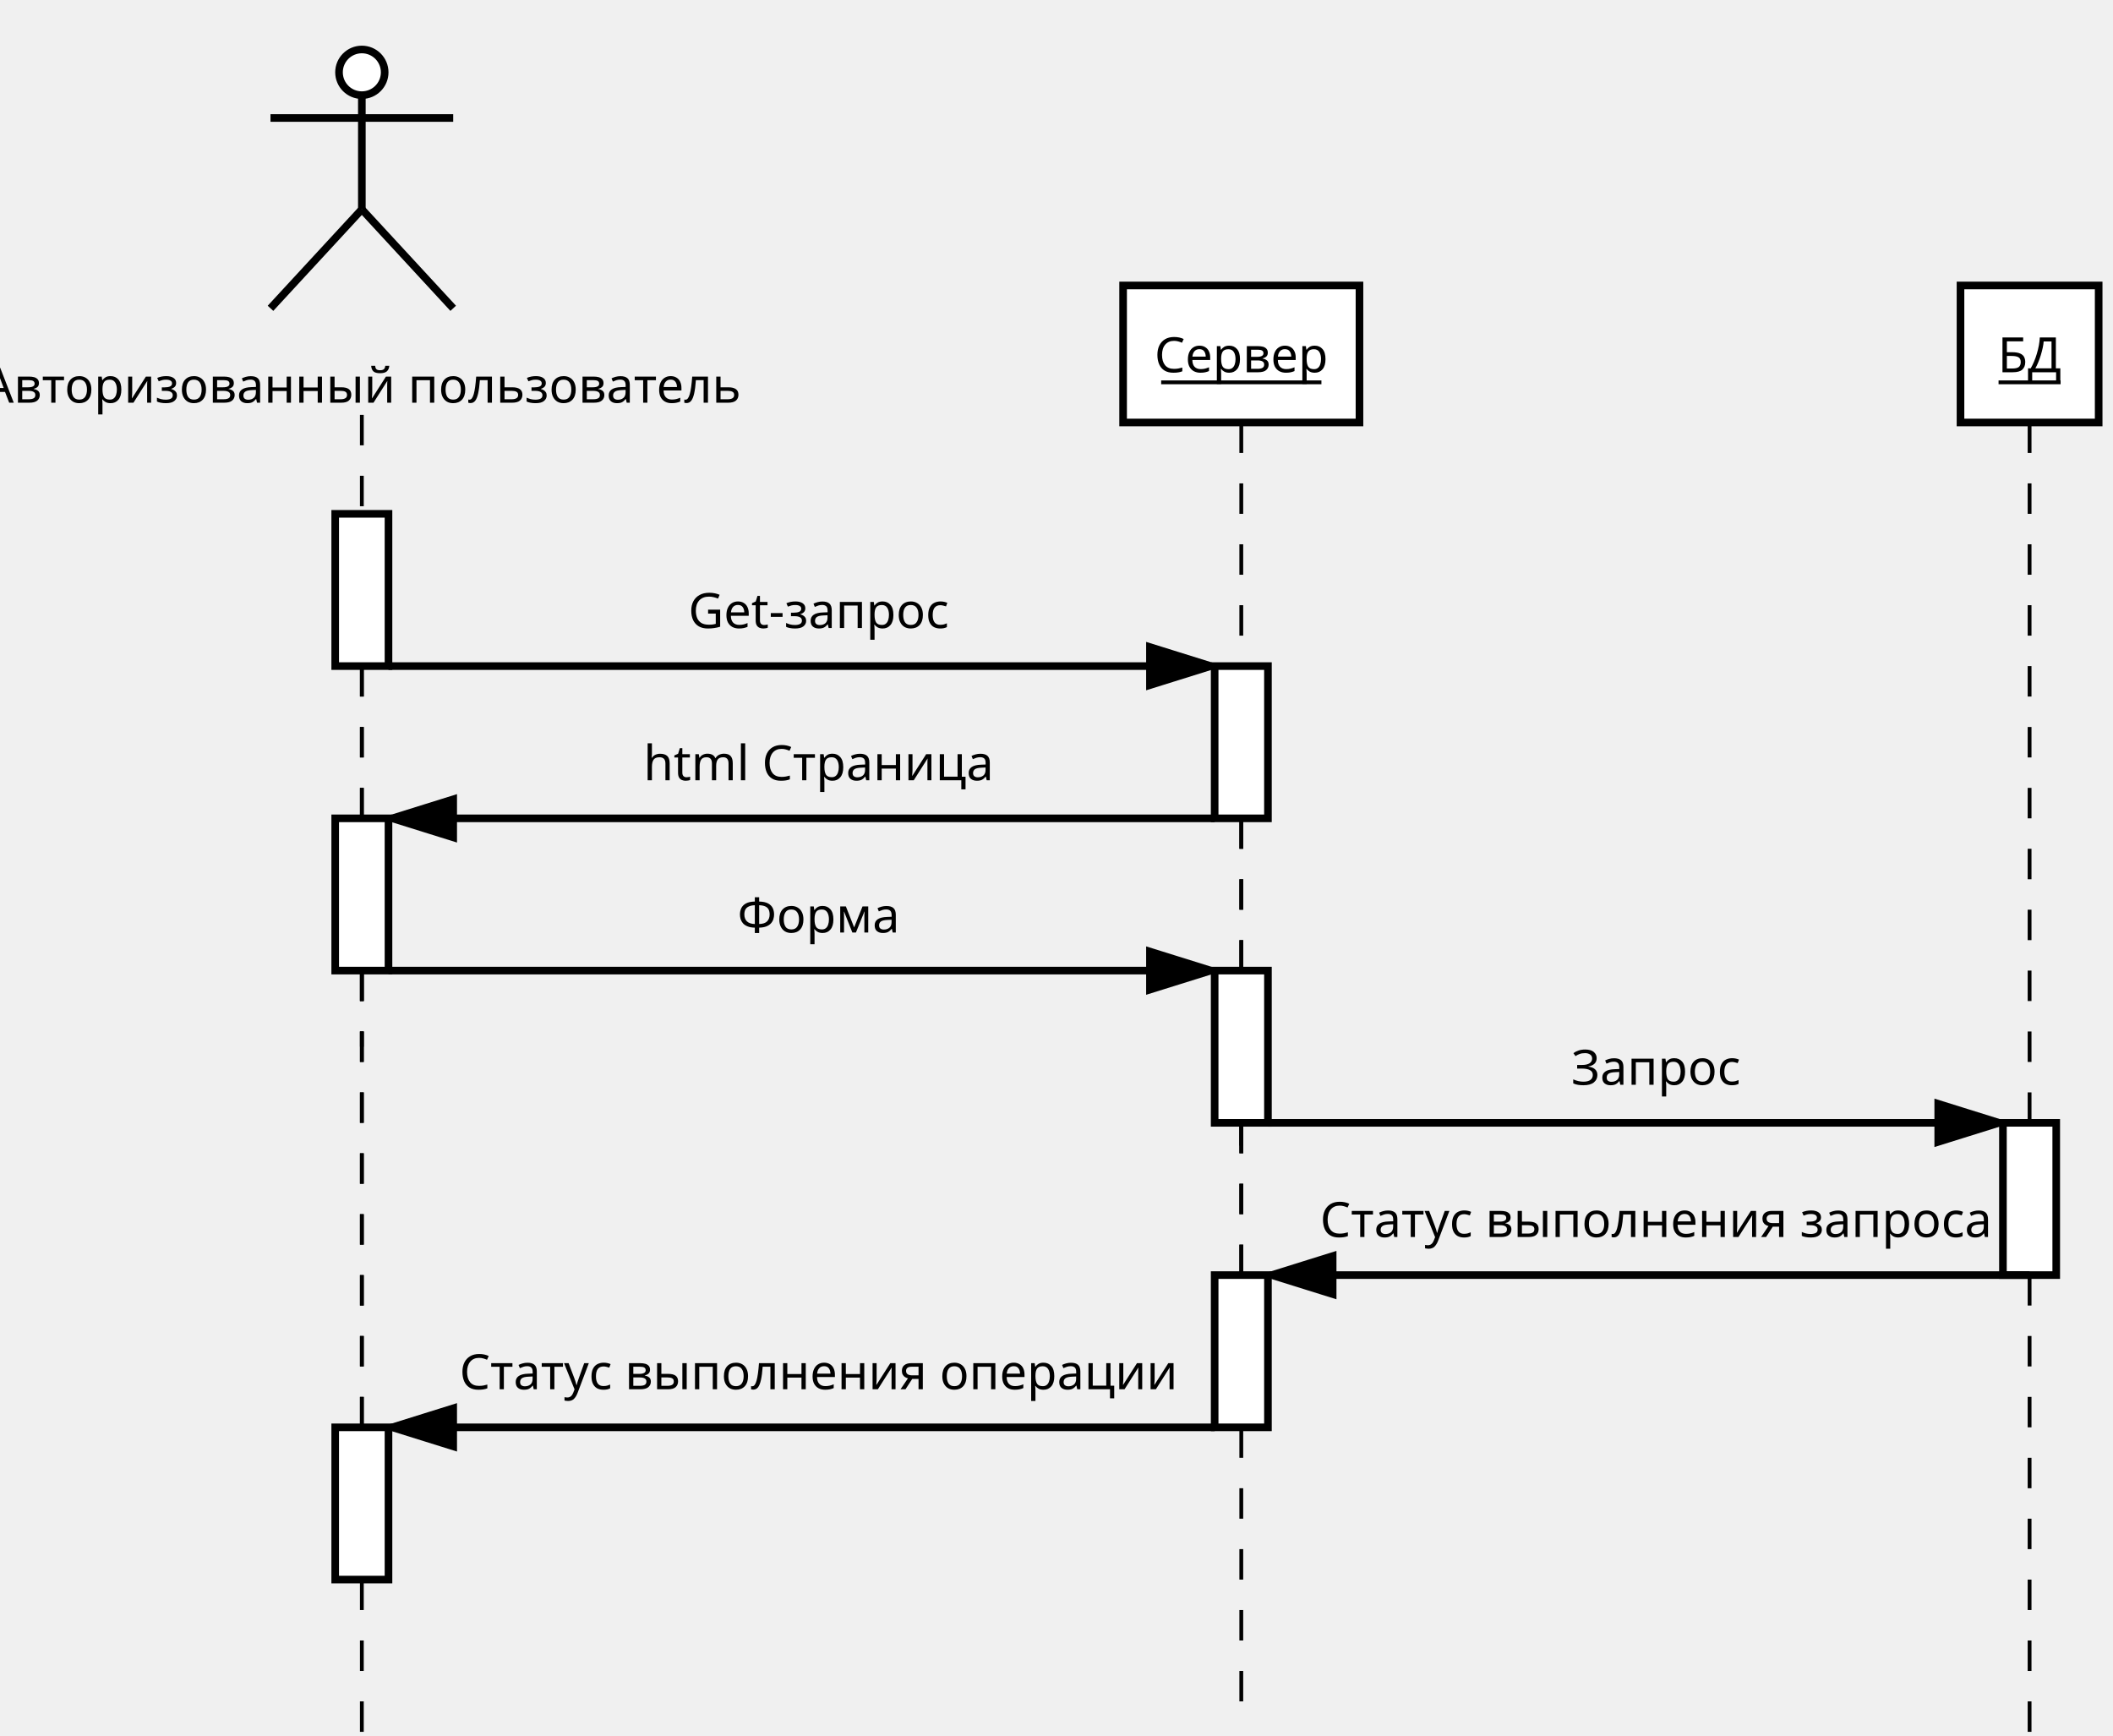
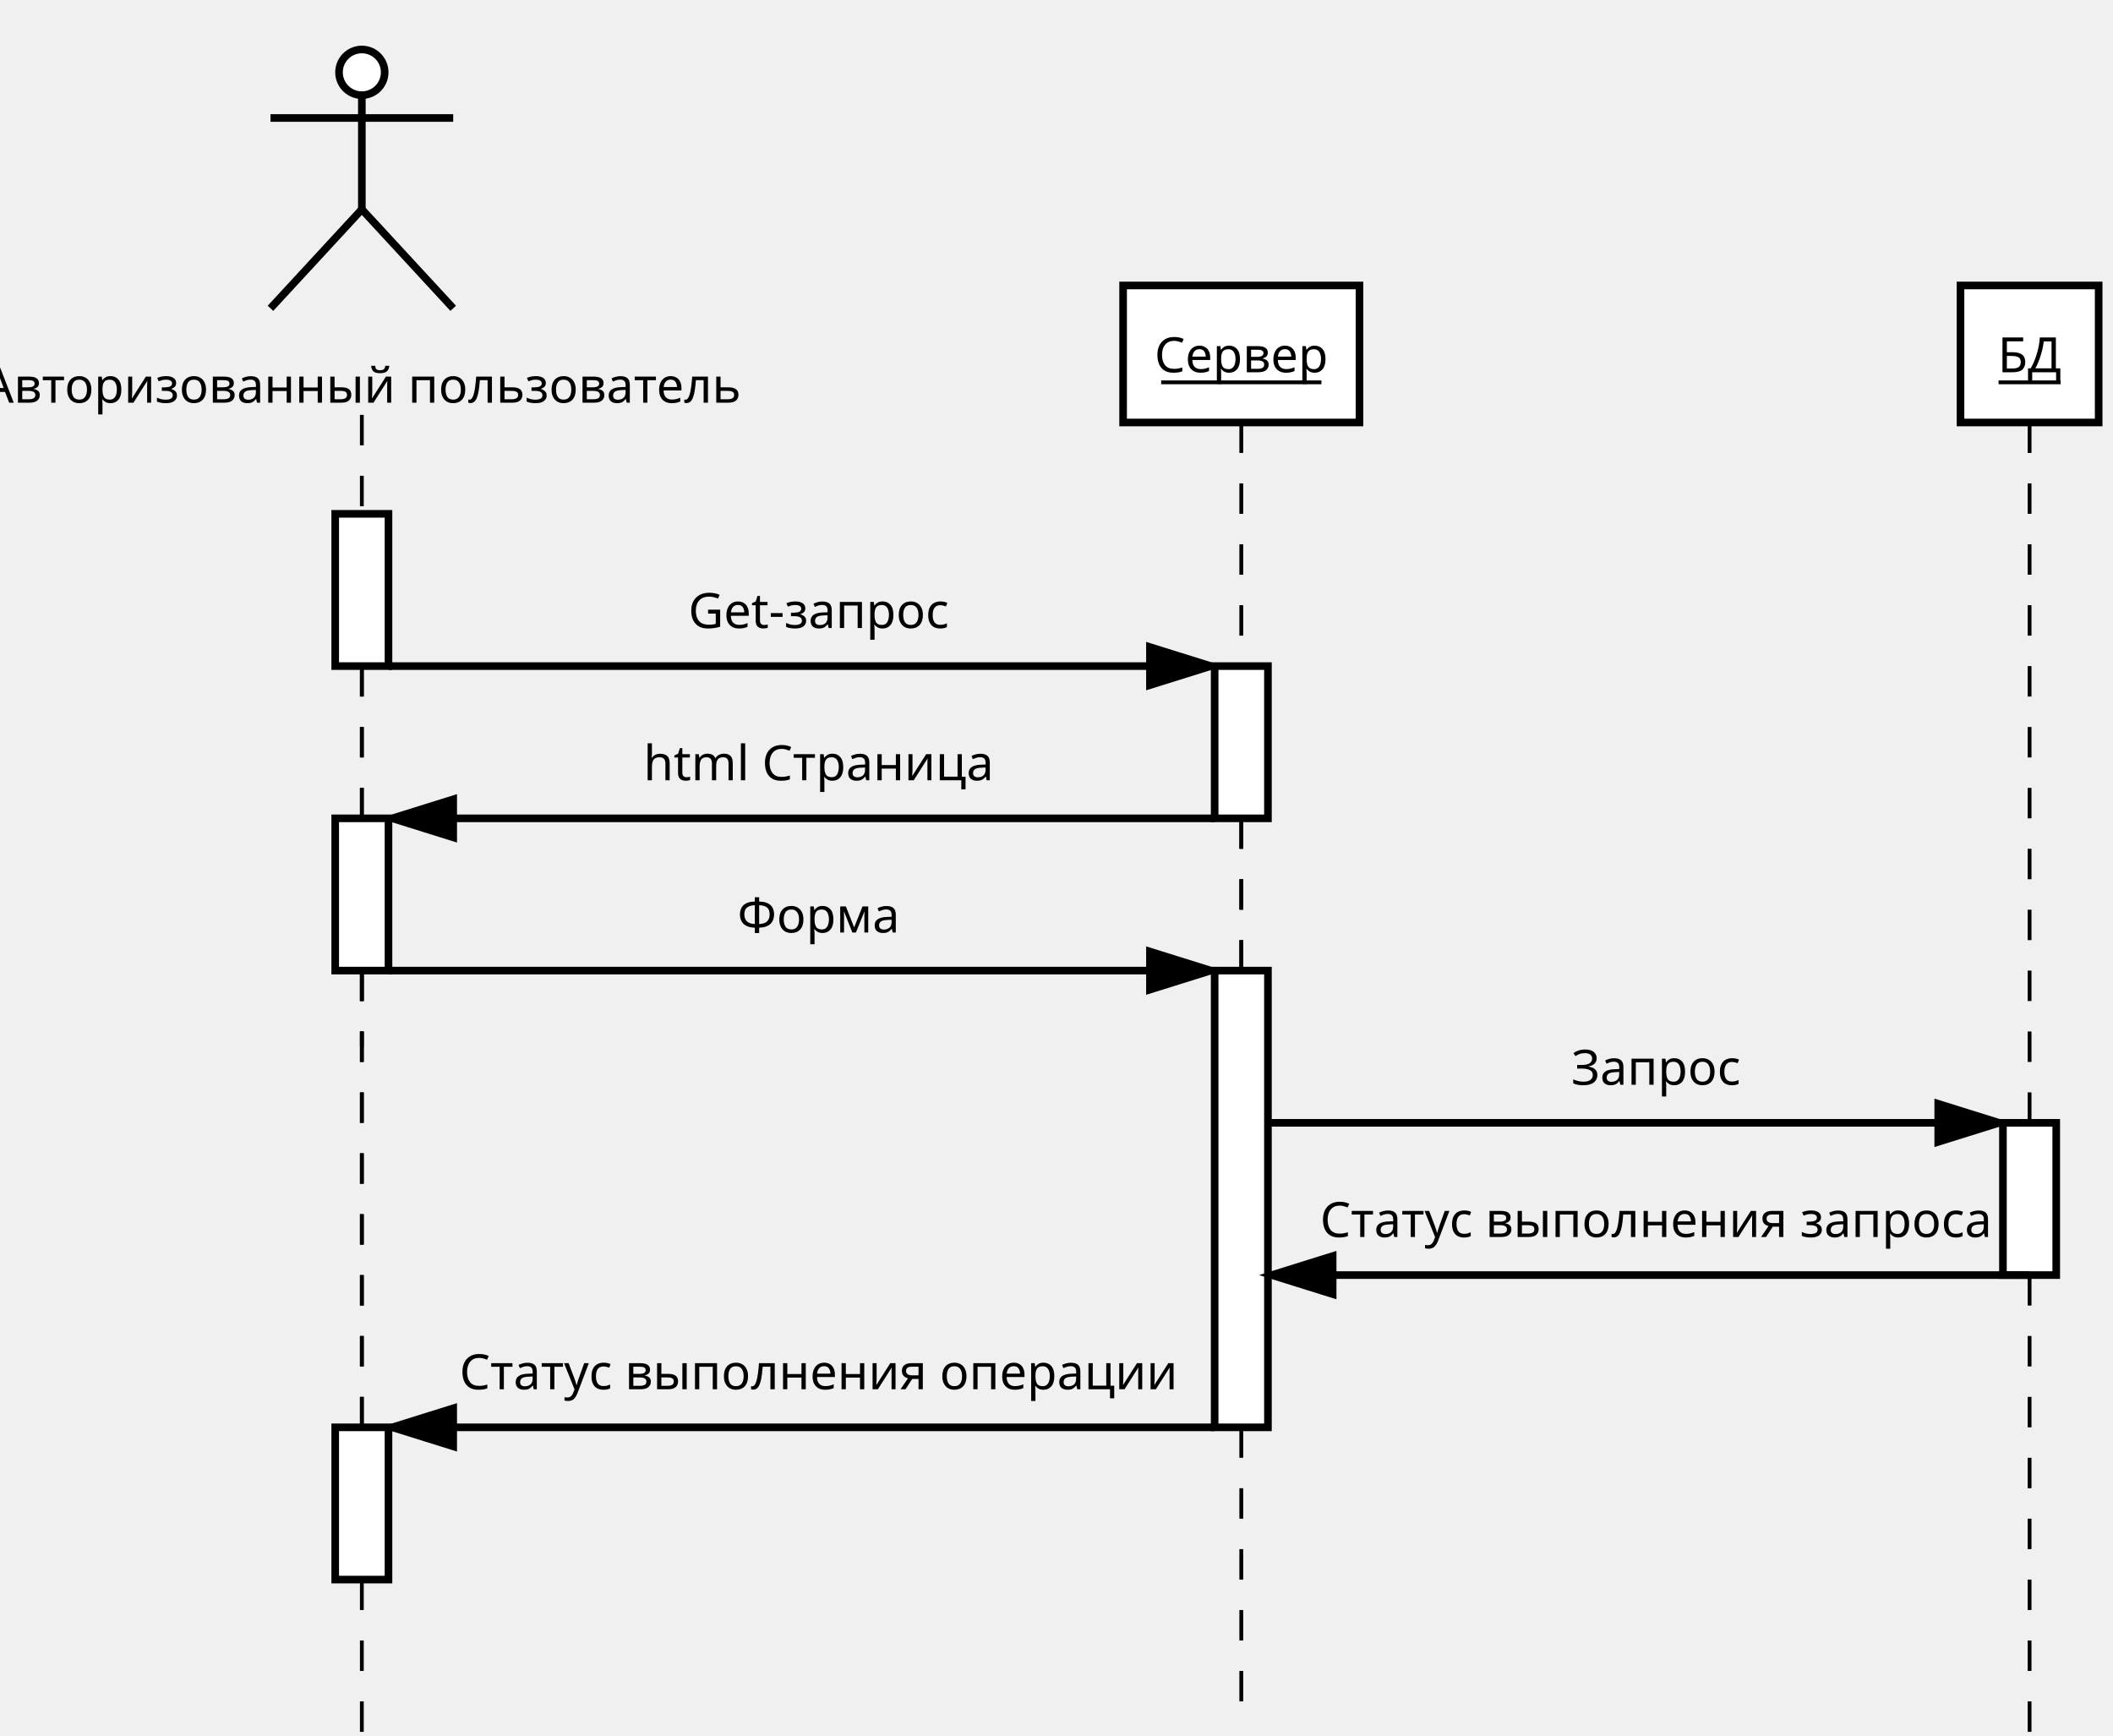
<svg xmlns="http://www.w3.org/2000/svg" width="28cm" height="23cm" viewBox="-52 -115 549 456">
  <g>
    <line style="fill: none; fill-opacity:0; stroke-width: 1; stroke-dasharray: 8; stroke: #000000" x1="271.05" y1="-4" x2="271.05" y2="60" />
    <line style="fill: none; fill-opacity:0; stroke-width: 1; stroke-dasharray: 8; stroke: #000000" x1="271.05" y1="100" x2="271.05" y2="186" />
    <rect style="fill: #ffffff" x="264.05" y="60" width="14" height="40" />
    <rect style="fill: none; fill-opacity:0; stroke-width: 2; stroke: #000000" x="264.05" y="60" width="14" height="40" />
  </g>
  <g>
    <line style="fill: none; fill-opacity:0; stroke-width: 1; stroke-dasharray: 8; stroke: #000000" x1="40" y1="-6" x2="40" y2="20" />
    <line style="fill: none; fill-opacity:0; stroke-width: 1; stroke-dasharray: 8; stroke: #000000" x1="40" y1="60" x2="40" y2="160" />
    <rect style="fill: #ffffff" x="33" y="20" width="14" height="40" />
    <rect style="fill: none; fill-opacity:0; stroke-width: 2; stroke: #000000" x="33" y="20" width="14" height="40" />
  </g>
  <g>
    <rect style="fill: #ffffff" x="240" y="-40" width="62.1" height="36" />
    <rect style="fill: none; fill-opacity:0; stroke-width: 2; stroke: #000000" x="240" y="-40" width="62.1" height="36" />
    <text font-size="12.8" style="fill: #000000;text-anchor:middle;font-family:sans-serif;font-style:normal;font-weight:normal" x="271.05" y="-17.2">
      <tspan x="271.05" y="-17.2">Сервер</tspan>
    </text>
    <line style="fill: none; fill-opacity:0; stroke-width: 1; stroke: #000000" x1="250" y1="-14.55" x2="292.1" y2="-14.55" />
  </g>
  <g>
    <ellipse style="fill: #ffffff" cx="40" cy="-96" rx="6" ry="6" />
    <ellipse style="fill: none; fill-opacity:0; stroke-width: 2; stroke: #000000" cx="40" cy="-96" rx="6" ry="6" />
    <line style="fill: none; fill-opacity:0; stroke-width: 2; stroke: #000000" x1="16" y1="-84" x2="64" y2="-84" />
    <line style="fill: none; fill-opacity:0; stroke-width: 2; stroke: #000000" x1="40" y1="-90" x2="40" y2="-60" />
    <line style="fill: none; fill-opacity:0; stroke-width: 2; stroke: #000000" x1="40" y1="-60" x2="16" y2="-34" />
    <line style="fill: none; fill-opacity:0; stroke-width: 2; stroke: #000000" x1="40" y1="-60" x2="64" y2="-34" />
    <text font-size="12.8" style="fill: #000000;text-anchor:middle;font-family:sans-serif;font-style:normal;font-weight:normal" x="40" y="-9.2">
      <tspan x="40" y="-9.2">Авторизованный пользователь</tspan>
    </text>
  </g>
  <g>
    <rect style="fill: #ffffff" x="460" y="-40" width="36.3" height="36" />
    <rect style="fill: none; fill-opacity:0; stroke-width: 2; stroke: #000000" x="460" y="-40" width="36.3" height="36" />
    <text font-size="12.8" style="fill: #000000;text-anchor:middle;font-family:sans-serif;font-style:normal;font-weight:normal" x="478.15" y="-17.2">
      <tspan x="478.15" y="-17.2">БД</tspan>
    </text>
    <line style="fill: none; fill-opacity:0; stroke-width: 1; stroke: #000000" x1="470" y1="-14.55" x2="486.3" y2="-14.55" />
  </g>
  <g>
    <line style="fill: none; fill-opacity:0; stroke-width: 1; stroke-dasharray: 8; stroke: #000000" x1="271.05" y1="100" x2="271.05" y2="140" />
-     <line style="fill: none; fill-opacity:0; stroke-width: 1; stroke-dasharray: 8; stroke: #000000" x1="271.05" y1="180" x2="271.05" y2="340" />
-     <rect style="fill: #ffffff" x="264.05" y="140" width="14" height="40" />
-     <rect style="fill: none; fill-opacity:0; stroke-width: 2; stroke: #000000" x="264.05" y="140" width="14" height="40" />
+     <line style="fill: none; fill-opacity:0; stroke-width: 1; stroke-dasharray: 8; stroke: #000000" x1="271.05" y1="260" x2="271.05" y2="340" />
+     <rect style="fill: #ffffff" x="264.05" y="140" width="14" height="120" />
+     <rect style="fill: none; fill-opacity:0; stroke-width: 2; stroke: #000000" x="264.05" y="140" width="14" height="120" />
  </g>
  <g>
    <line style="fill: none; fill-opacity:0; stroke-width: 2; stroke: #000000" x1="247.05" y1="140" x2="47" y2="140" />
    <polygon style="fill: #000000" points="247.05,145 263.05,140 247.05,135 " />
    <polygon style="fill: none; fill-opacity:0; stroke-width: 2; stroke: #000000" points="247.05,145 263.05,140 247.05,135 " />
    <text font-size="12.8" style="fill: #000000;text-anchor:middle;font-family:sans-serif;font-style:normal;font-weight:normal" x="160" y="130">Форма</text>
  </g>
  <g>
    <line style="fill: none; fill-opacity:0; stroke-width: 1; stroke-dasharray: 8; stroke: #000000" x1="40" y1="60" x2="40" y2="100" />
    <line style="fill: none; fill-opacity:0; stroke-width: 1; stroke-dasharray: 8; stroke: #000000" x1="40" y1="140" x2="40" y2="340" />
    <rect style="fill: #ffffff" x="33" y="100" width="14" height="40" />
    <rect style="fill: none; fill-opacity:0; stroke-width: 2; stroke: #000000" x="33" y="100" width="14" height="40" />
  </g>
  <g>
    <line style="fill: none; fill-opacity:0; stroke-width: 1; stroke-dasharray: 8; stroke: #000000" x1="478.15" y1="-4" x2="478.15" y2="180" />
    <line style="fill: none; fill-opacity:0; stroke-width: 1; stroke-dasharray: 8; stroke: #000000" x1="478.15" y1="220" x2="478.15" y2="340" />
    <rect style="fill: #ffffff" x="471.15" y="180" width="14" height="40" />
    <rect style="fill: none; fill-opacity:0; stroke-width: 2; stroke: #000000" x="471.15" y="180" width="14" height="40" />
  </g>
  <g>
    <line style="fill: none; fill-opacity:0; stroke-width: 2; stroke: #000000" x1="454.15" y1="180" x2="278.05" y2="180" />
    <polygon style="fill: #000000" points="454.15,185 470.15,180 454.15,175 " />
    <polygon style="fill: none; fill-opacity:0; stroke-width: 2; stroke: #000000" points="454.15,185 470.15,180 454.15,175 " />
    <text font-size="12.8" style="fill: #000000;text-anchor:middle;font-family:sans-serif;font-style:normal;font-weight:normal" x="380" y="170">Запрос</text>
-   </g>
-   <g>
-     <line style="fill: none; fill-opacity:0; stroke-width: 1; stroke-dasharray: 8; stroke: #000000" x1="271.05" y1="180" x2="271.05" y2="220" />
-     <line style="fill: none; fill-opacity:0; stroke-width: 1; stroke-dasharray: 8; stroke: #000000" x1="271.05" y1="260" x2="271.05" y2="260" />
-     <rect style="fill: #ffffff" x="264.05" y="220" width="14" height="40" />
-     <rect style="fill: none; fill-opacity:0; stroke-width: 2; stroke: #000000" x="264.05" y="220" width="14" height="40" />
  </g>
  <g>
    <line style="fill: none; fill-opacity:0; stroke-width: 2; stroke: #000000" x1="295.05" y1="220" x2="478.15" y2="220" />
    <polygon style="fill: #000000" points="295.05,215 279.05,220 295.05,225 " />
    <polygon style="fill: none; fill-opacity:0; stroke-width: 2; stroke: #000000" points="295.05,215 279.05,220 295.05,225 " />
    <text font-size="12.8" style="fill: #000000;text-anchor:middle;font-family:sans-serif;font-style:normal;font-weight:normal" x="380" y="210">Статус выполнения запроса</text>
  </g>
  <g>
    <line style="fill: none; fill-opacity:0; stroke-width: 2; stroke: #000000" x1="64" y1="260" x2="264.05" y2="260" />
    <polygon style="fill: #000000" points="64,255 48,260 64,265 " />
    <polygon style="fill: none; fill-opacity:0; stroke-width: 2; stroke: #000000" points="64,255 48,260 64,265 " />
    <text font-size="12.8" style="fill: #000000;text-anchor:middle;font-family:sans-serif;font-style:normal;font-weight:normal" x="160" y="250">Статус выполнения операции</text>
  </g>
  <g>
    <line style="fill: none; fill-opacity:0; stroke-width: 1; stroke-dasharray: 8; stroke: #000000" x1="40" y1="140" x2="40" y2="260" />
    <line style="fill: none; fill-opacity:0; stroke-width: 1; stroke-dasharray: 8; stroke: #000000" x1="40" y1="300" x2="40" y2="300" />
    <rect style="fill: #ffffff" x="33" y="260" width="14" height="40" />
    <rect style="fill: none; fill-opacity:0; stroke-width: 2; stroke: #000000" x="33" y="260" width="14" height="40" />
  </g>
  <g>
    <line style="fill: none; fill-opacity:0; stroke-width: 2; stroke: #000000" x1="247.05" y1="60" x2="47" y2="60" />
    <polygon style="fill: #000000" points="247.05,65 263.05,60 247.05,55 " />
    <polygon style="fill: none; fill-opacity:0; stroke-width: 2; stroke: #000000" points="247.05,65 263.05,60 247.05,55 " />
    <text font-size="12.8" style="fill: #000000;text-anchor:middle;font-family:sans-serif;font-style:normal;font-weight:normal" x="160" y="50">Get-запрос</text>
  </g>
  <g>
    <line style="fill: none; fill-opacity:0; stroke-width: 2; stroke: #000000" x1="64" y1="100" x2="264.05" y2="100" />
    <polygon style="fill: #000000" points="64,95 48,100 64,105 " />
    <polygon style="fill: none; fill-opacity:0; stroke-width: 2; stroke: #000000" points="64,95 48,100 64,105 " />
    <text font-size="12.8" style="fill: #000000;text-anchor:middle;font-family:sans-serif;font-style:normal;font-weight:normal" x="160" y="90">html Страница</text>
  </g>
</svg>
